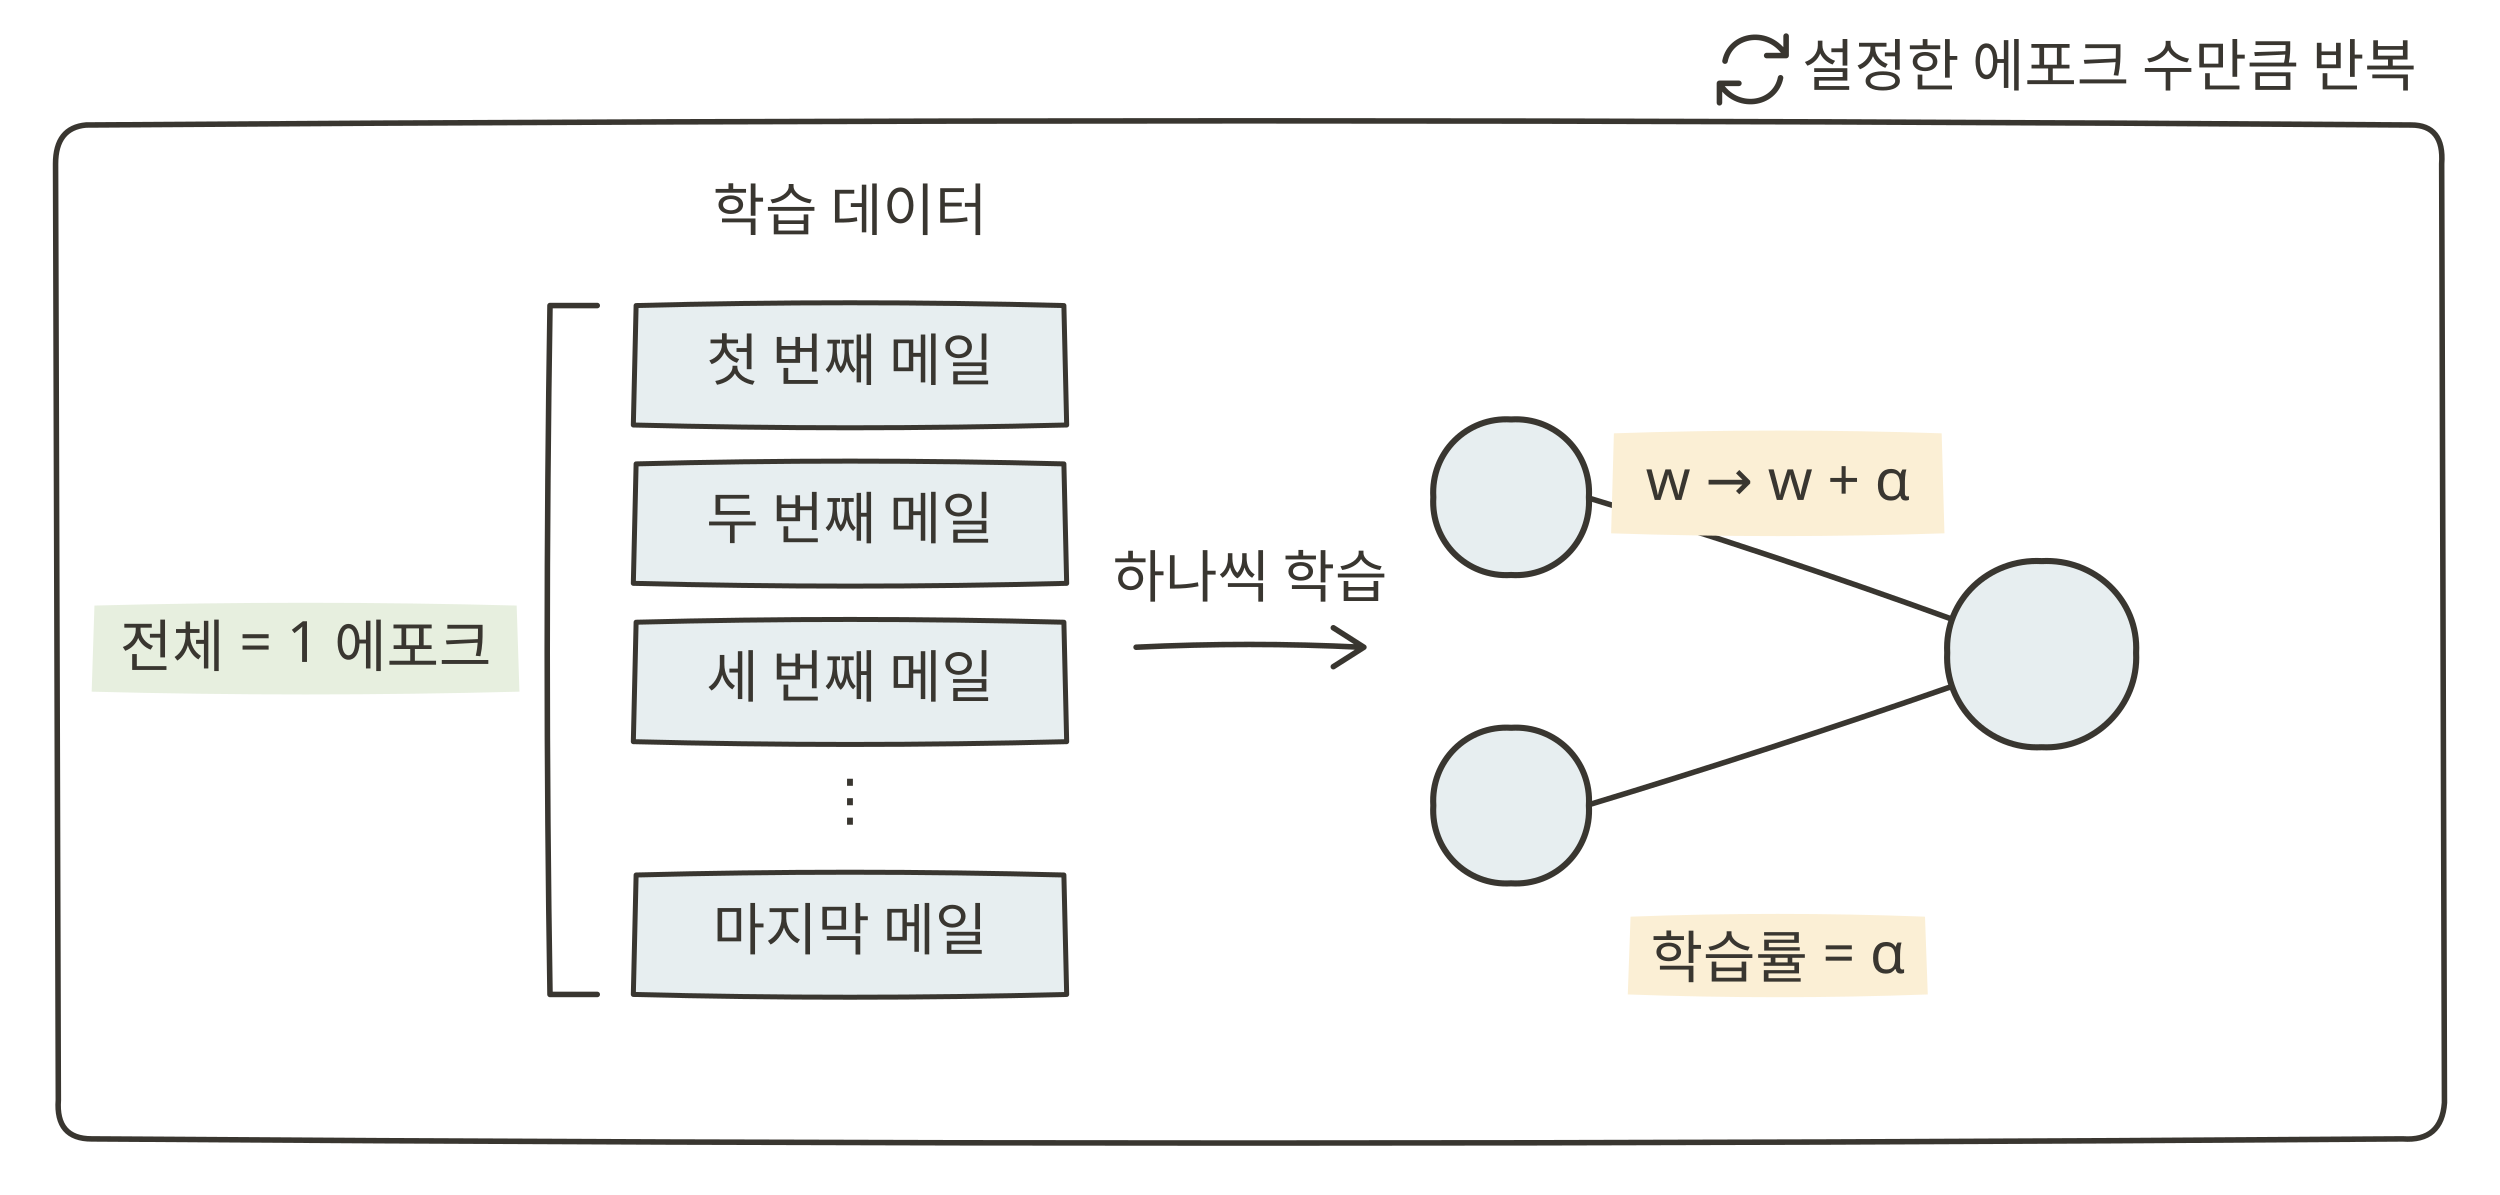
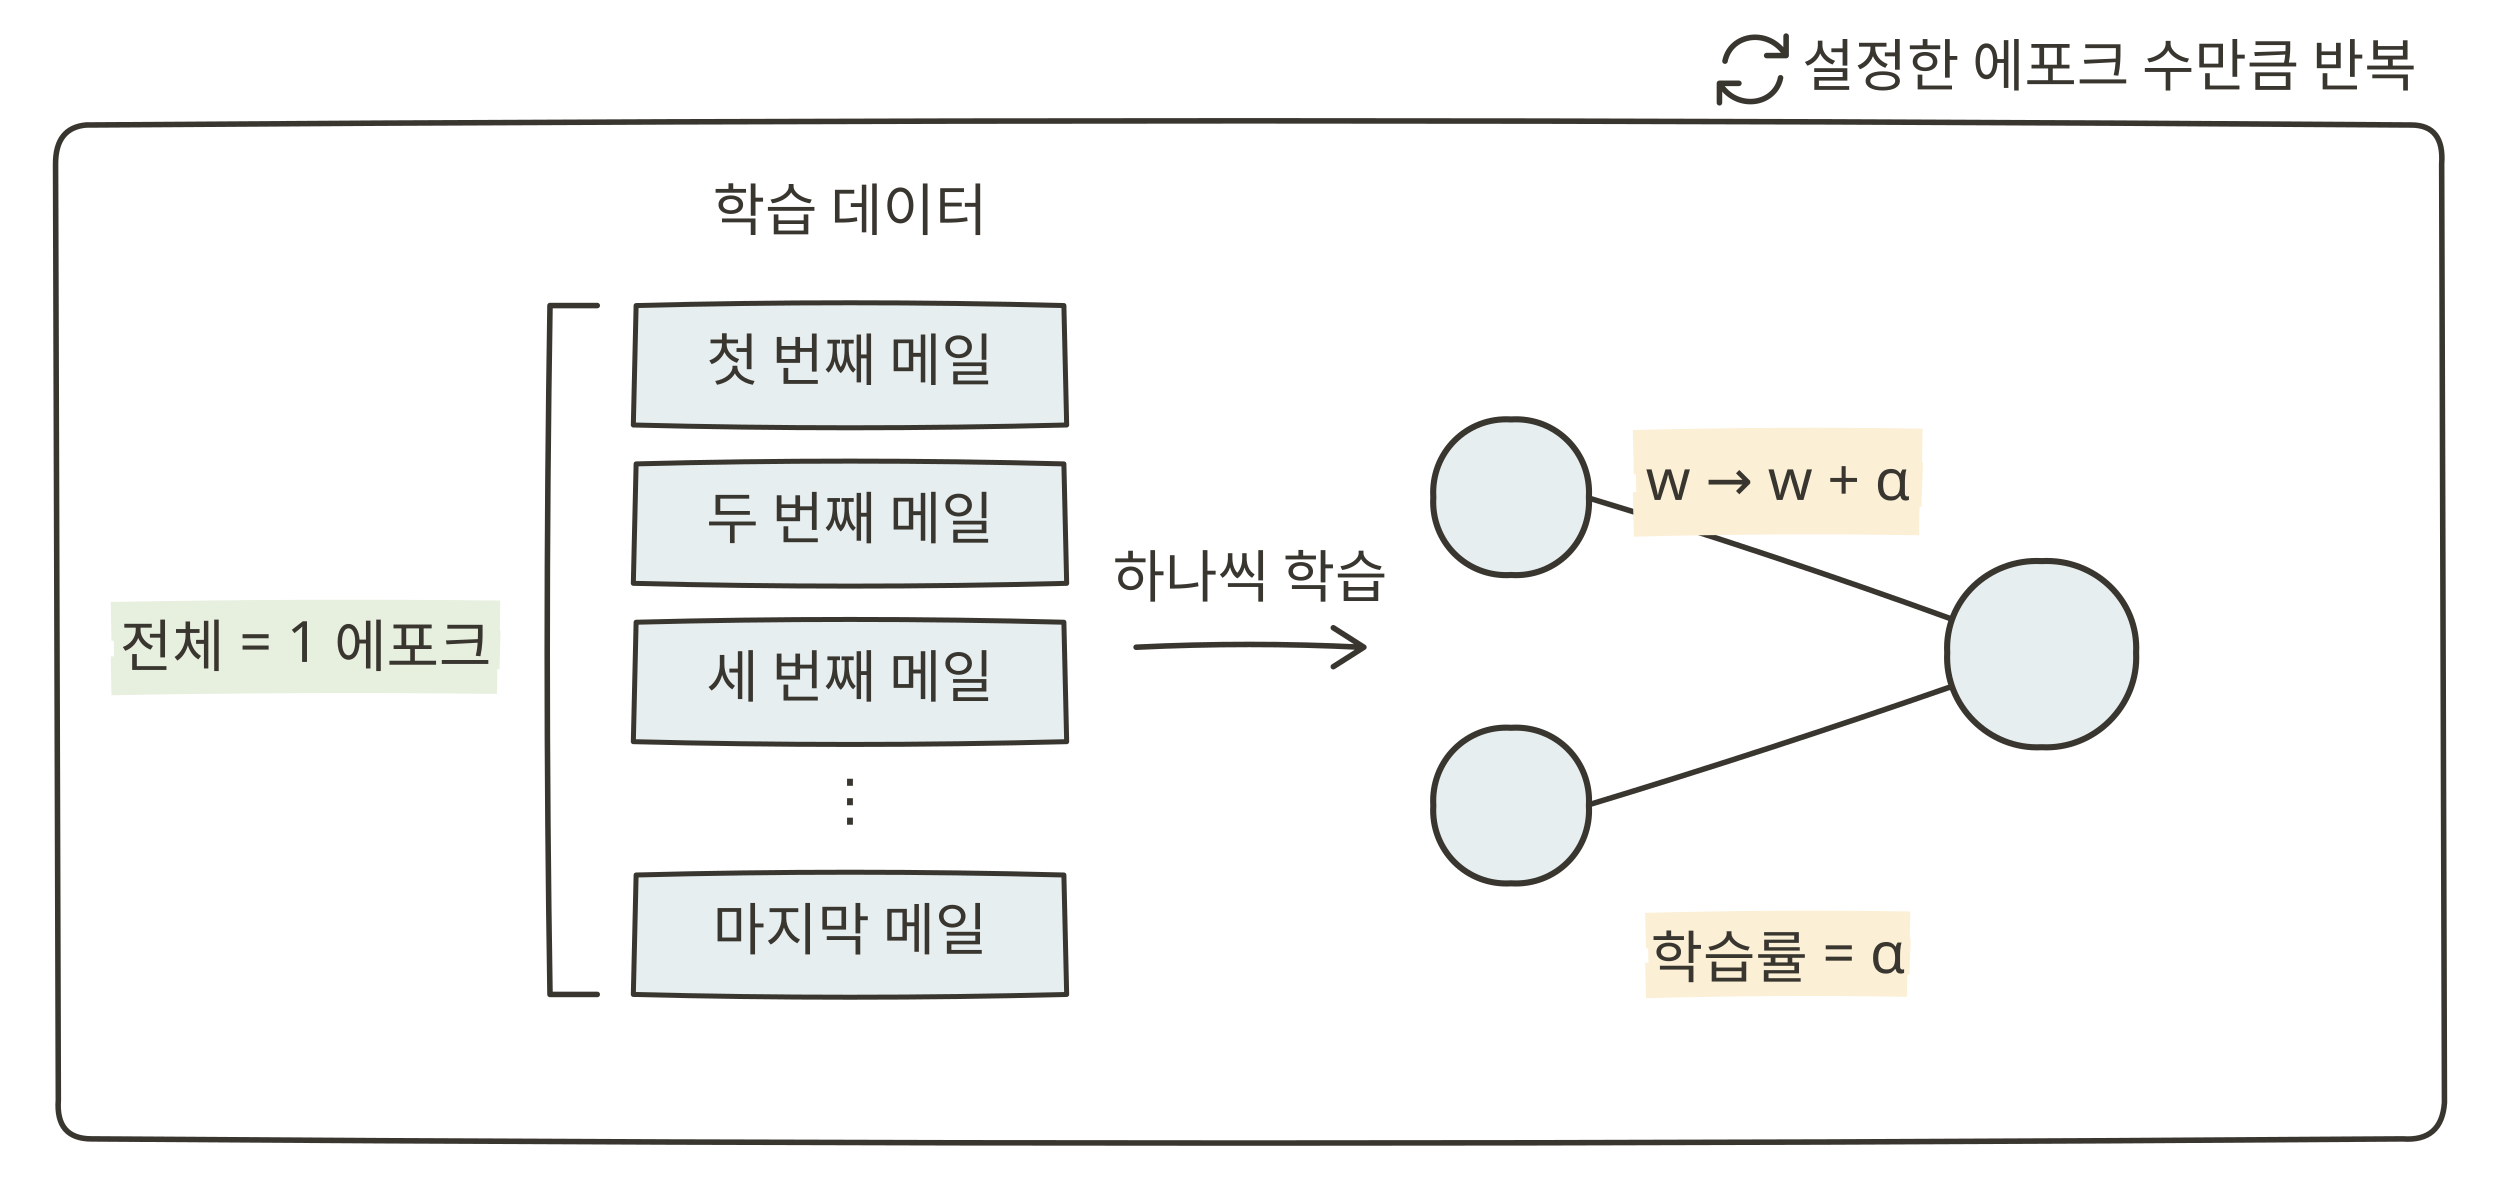
<svg xmlns="http://www.w3.org/2000/svg" width="900" height="430" viewBox="0 -45 900 430" role="img" aria-labelledby="title desc">
  <style>
    .label { font-family: 'Apple SD Gothic Neo', 'Noto Sans KR', 'Malgun Gothic', sans-serif; fill: #393630; text-anchor: middle; font-size: 20.5px; }
    .ink { fill: none; stroke: #393630; stroke-width: 2; stroke-linecap: round; stroke-linejoin: round; }
  </style>
  <path class="ink" d="M31 0 Q450 -3 868 0 Q880 0 879 14 L880 352 Q879 366 865 365 Q450 368 33 365 Q20 365 21 351 L20 14 Q20 1 31 0 Z" />
  <g transform="translate(150 0)">
    <text class="label" x="156" y="38">학습 데이터</text>
    <g fill="#e7eef0" stroke="#393630" stroke-width="1.8" stroke-linejoin="round">
      <path d="M79 65 Q156 63 233 65 L234 108 Q156 110 78 108 Z" />
      <path d="M79 122 Q156 120 233 122 L234 165 Q156 167 78 165 Z" />
      <path d="M79 179 Q156 177 233 179 L234 222 Q156 224 78 222 Z" />
      <path d="M79 270 Q156 268 233 270 L234 313 Q156 315 78 313 Z" />
    </g>
    <g class="label">
      <text x="156" y="92">첫 번째 메일</text>
      <text x="156" y="149">두 번째 메일</text>
      <text x="156" y="206">세 번째 메일</text>
      <text x="156" y="250">⋮</text>
      <text x="156" y="297">마지막 메일</text>
    </g>
    <path class="ink" d="M65 65 L48 65 Q46 190 48 313 L65 313" />
    <g transform="translate(-145 0)">
-       <path d="M29 173 Q105 171 181 173 L182 204 Q105 206 28 204 Z" fill="#e7efdf" />
+       <g fill="none" stroke="#e7efdf" stroke-width="14.00" stroke-linecap="butt" stroke-linejoin="round">
+         <path d="M35.00 178.70 Q105.00 177.40 175.00 178.20" />
+         <path d="M36.00 188.50 Q105.50 187.20 175.00 189.00" />
+         <path d="M35.00 198.30 Q104.50 197.00 174.00 197.80" />
+       </g>
      <text class="label" x="105" y="195">전체 = 1 에포크</text>
    </g>
  </g>
  <path class="ink" d="M409 188 Q450 186 490 188 M480 181 L491 188 L480 195" />
  <text class="label" x="450" y="170">하나씩 학습</text>
  <g transform="translate(97 0)">
    <g class="ink">
      <path d="M474 134 Q540 154 606 178" />
      <path d="M474 245 Q540 225 606 202" />
    </g>
    <g fill="#e7eef0" stroke="#393630" stroke-width="2.2">
      <path d="M447 106 C463 105 476 118 475 134 C476 150 463 163 447 162 C431 163 418 150 419 134 C418 118 431 105 447 106 Z" />
      <path d="M447 217 C463 216 476 229 475 245 C476 261 463 274 447 273 C431 274 418 261 419 245 C418 229 431 216 447 217 Z" />
      <g transform="translate(-45 0)">
        <path d="M683 157 C702 156 718 171 717 190 C718 209 702 225 683 224 C664 225 648 209 649 190 C648 171 664 156 683 157 Z" />
      </g>
    </g>
-     <path d="M484 111 Q543 109 602 111 L603 147 Q543 149 483 147 Z" fill="#fbefd5" />
+     <g fill="none" stroke="#fbefd5" stroke-width="16.00" stroke-linecap="butt" stroke-linejoin="round">
+       <path d="M491.00 117.80 Q543.00 116.50 595.00 117.30" />
+       <path d="M492.00 129.00 Q543.50 127.70 595.00 129.50" />
+       <path d="M491.00 140.20 Q542.50 138.90 594.00 139.70" />
+     </g>
    <text class="label" x="543" y="135">w → w + α</text>
-     <path d="M490 285 Q543 283 596 285 L597 313 Q543 315 489 313 Z" fill="#fbefd5" />
+     <g fill="none" stroke="#fbefd5" stroke-width="12.80" stroke-linecap="butt" stroke-linejoin="round">
+       <path d="M495.40 290.04 Q543.00 288.74 590.60 289.54" />
+       <path d="M496.40 299.00 Q543.50 297.70 590.60 299.50" />
+       <path d="M495.40 307.96 Q542.50 306.66 589.60 307.46" />
+     </g>
    <text class="label" x="543" y="307">학습률 = α</text>
  </g>
  <g class="ink" transform="translate(631 -20)">
    <path d="M-10 -3 C-8 -13 6 -15 12 -5 M12 -12 L12 -5 L5 -5" />
    <path d="M10 3 C8 13 -6 15 -12 5 M-12 12 L-12 5 L-5 5" />
  </g>
  <text class="label" x="870" y="-14" style="text-anchor:end">설정한 에포크 수만큼 반복</text>
</svg>
